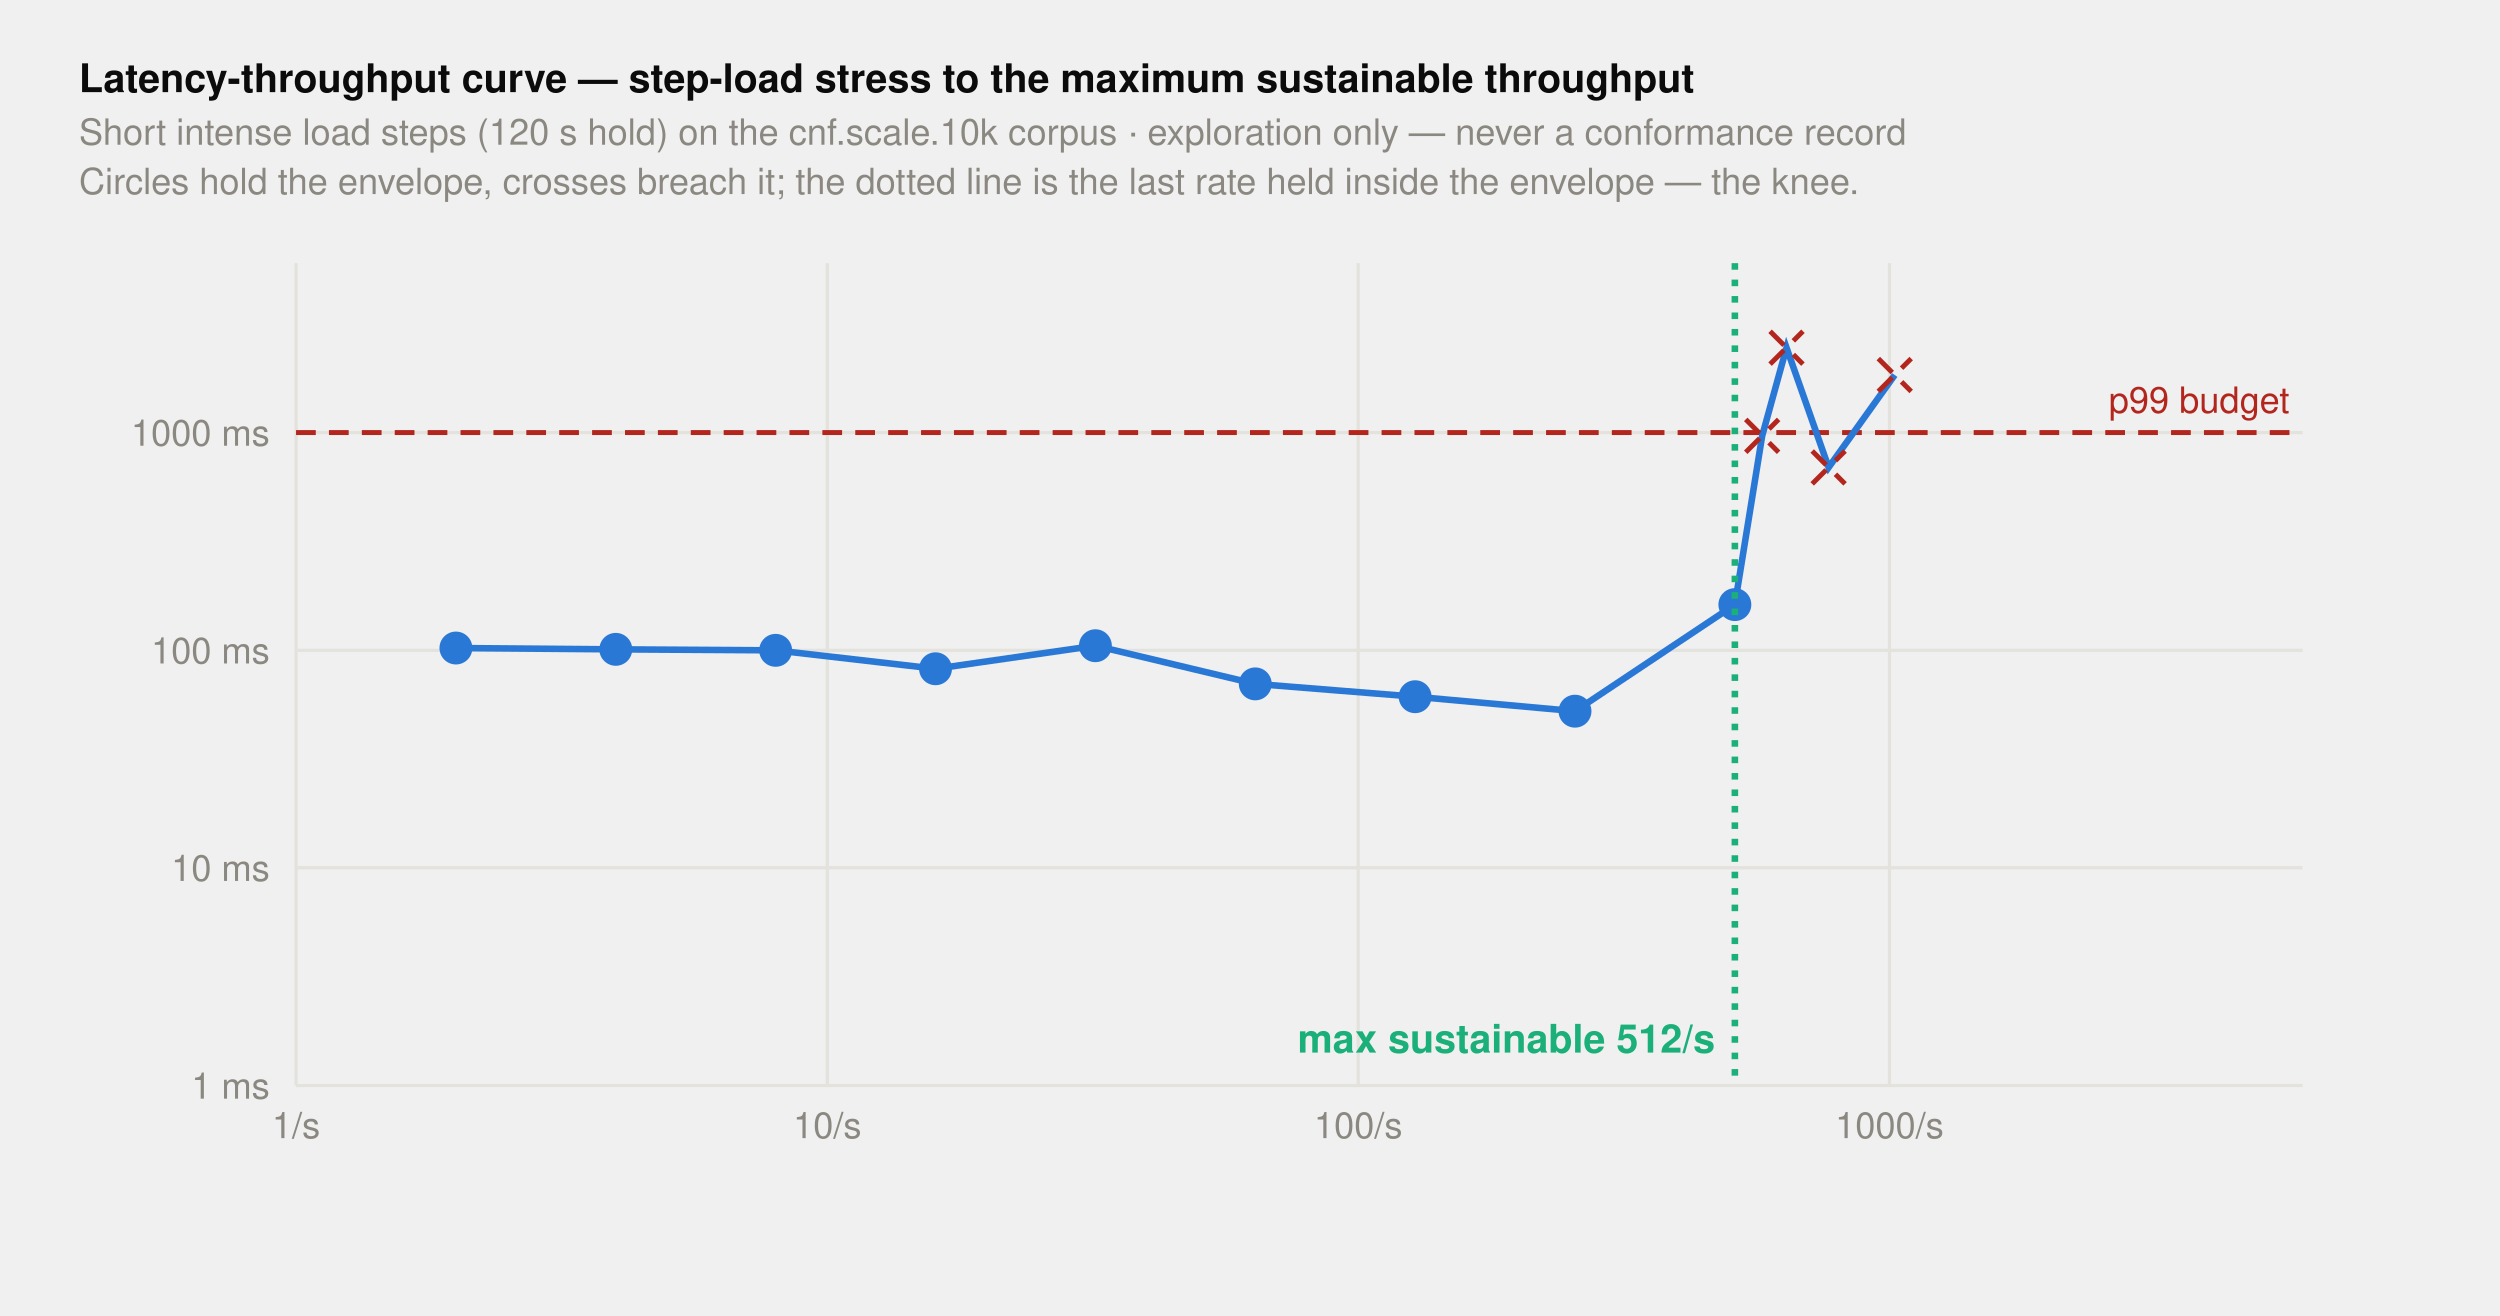
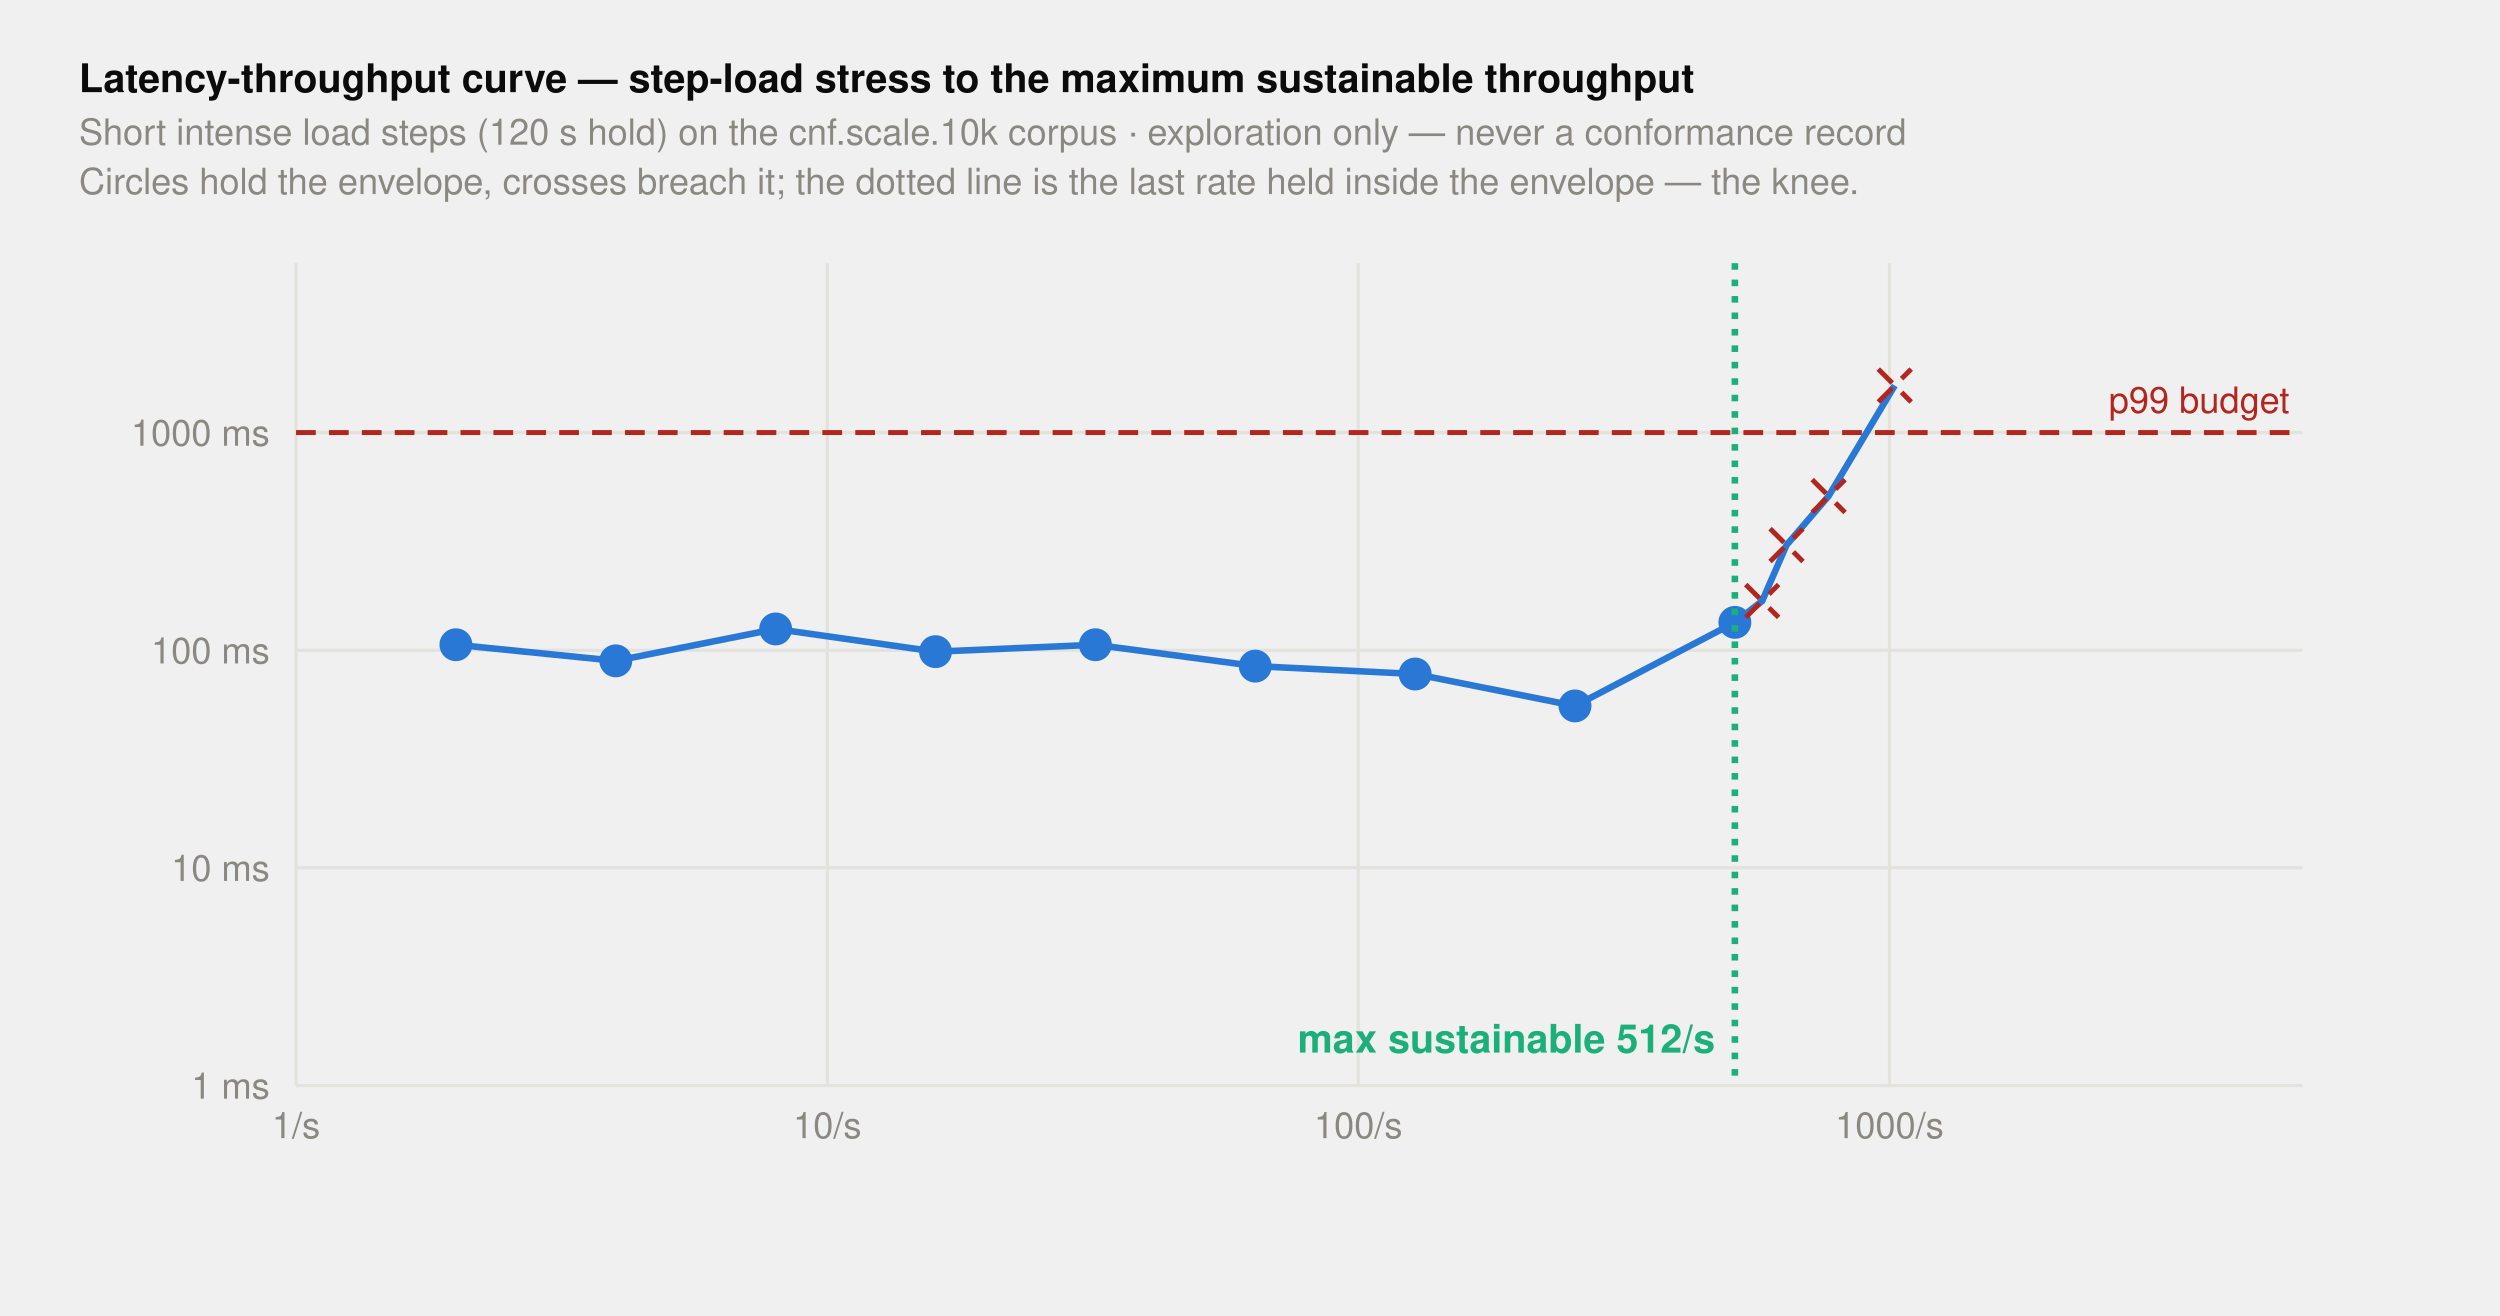
<svg xmlns="http://www.w3.org/2000/svg" viewBox="0 0 760 400" width="760" height="400" role="img">
  <style>
text { fill: #52514e; font: 12px -apple-system, 'Segoe UI', Helvetica, Arial, sans-serif; }
.title { fill: #0b0b0b; font-weight: 600; }
.muted { fill: #8a8880; font-size: 11px; }
.grid { stroke: #e4e2dd; stroke-width: 1; }
.p50 { fill: #7db4ea; } .p90 { fill: #3d7fd0; } .p99 { fill: #1b5cab; }
.measured { fill: #2a78d6; }
.floor { fill: none; stroke: #8a8880; stroke-width: 1.5; stroke-dasharray: 4 3; }
.earned { fill: #1baf7a; font-weight: 600; }
.notearned { fill: #b3261e; font-weight: 600; }
.slo { stroke: #b3261e; stroke-width: 1.5; stroke-dasharray: 6 4; }
.slotext { fill: #b3261e; font-size: 11px; }
.sut { stroke: #2a78d6; fill: none; stroke-width: 1.8; }
.db { stroke: #8a8880; fill: none; stroke-width: 1.6; stroke-dasharray: 5 3; }
.warm { fill: #efede8; }
.curve { stroke: #2a78d6; fill: none; stroke-width: 2; }
.cmp { stroke: #8a8880; fill: none; stroke-width: 2; stroke-dasharray: 7 4; }
.cmpfill { fill: #8a8880; }
.knee { stroke: #1baf7a; stroke-width: 2; stroke-dasharray: 2 3; }
@media (prefers-color-scheme: dark) {
text { fill: #c3c2b7; }
.title { fill: #ffffff; }
.muted { fill: #8f8e85; }
.grid { stroke: #3a3a38; }
.p50 { fill: #3d5f82; } .p90 { fill: #3987e5; } .p99 { fill: #9ec7ef; }
.measured { fill: #3987e5; }
.floor { stroke: #8f8e85; }
.earned { fill: #26c78d; }
.notearned { fill: #e5484d; }
.slo { stroke: #e5484d; }
.slotext { fill: #e5484d; }
.sut { stroke: #3987e5; }
.db { stroke: #8f8e85; }
.warm { fill: #2a2a28; }
.curve { stroke: #3987e5; }
.cmp { stroke: #8f8e85; }
.cmpfill { fill: #8f8e85; }
.knee { stroke: #26c78d; }
}
</style>
  <text x="24" y="28" class="title">Latency-throughput curve — step-load stress to the maximum sustainable throughput</text>
  <text x="24" y="44" class="muted">Short intense load steps (120 s hold) on the cnf.scale.10k corpus · exploration only — never a conformance record</text>
  <text x="24" y="59" class="muted">Circles hold the envelope, crosses breach it; the dotted line is the last rate held inside the envelope — the knee.</text>
  <line x1="90.0" y1="80" x2="90.0" y2="330" class="grid" />
  <text x="90.0" y="346.0" class="muted" text-anchor="middle">1/s</text>
  <line x1="251.5" y1="80" x2="251.5" y2="330" class="grid" />
  <text x="251.5" y="346.0" class="muted" text-anchor="middle">10/s</text>
  <line x1="412.9" y1="80" x2="412.9" y2="330" class="grid" />
  <text x="412.9" y="346.0" class="muted" text-anchor="middle">100/s</text>
  <line x1="574.4" y1="80" x2="574.4" y2="330" class="grid" />
  <text x="574.4" y="346.0" class="muted" text-anchor="middle">1000/s</text>
  <line x1="90" y1="330.0" x2="700" y2="330.0" class="grid" />
  <text x="82.0" y="334.0" class="muted" text-anchor="end">1 ms</text>
  <line x1="90" y1="263.8" x2="700" y2="263.8" class="grid" />
  <text x="82.0" y="267.8" class="muted" text-anchor="end">10 ms</text>
  <line x1="90" y1="197.7" x2="700" y2="197.7" class="grid" />
  <text x="82.0" y="201.7" class="muted" text-anchor="end">100 ms</text>
  <line x1="90" y1="131.5" x2="700" y2="131.5" class="grid" />
  <text x="82.0" y="135.5" class="muted" text-anchor="end">1000 ms</text>
  <line x1="90" y1="131.5" x2="700" y2="131.5" class="slo" />
  <text x="696.0" y="125.5" class="slotext" text-anchor="end">p99 budget</text>
-   <path d="M138.6,197.0 L187.2,197.4 L235.8,197.7 L284.4,203.3 L333.0,196.3 L381.6,207.9 L430.2,211.8 L478.8,216.2 L527.4,183.8 L535.7,132.5 L543.1,105.7 L555.9,142.1 L576.0,114.0" class="curve" />
-   <circle cx="138.6" cy="197.0" r="5" class="measured" />
-   <circle cx="187.2" cy="197.4" r="5" class="measured" />
-   <circle cx="235.8" cy="197.7" r="5" class="measured" />
-   <circle cx="284.4" cy="203.3" r="5" class="measured" />
-   <circle cx="333.0" cy="196.3" r="5" class="measured" />
-   <circle cx="381.6" cy="207.9" r="5" class="measured" />
-   <circle cx="430.2" cy="211.8" r="5" class="measured" />
-   <circle cx="478.8" cy="216.2" r="5" class="measured" />
-   <circle cx="527.4" cy="183.8" r="5" class="measured" />
-   <path d="M530.7,127.5 L540.7,137.5 M530.7,137.5 L540.7,127.5" class="slo" stroke-width="2" />
-   <path d="M538.1,100.7 L548.1,110.7 M538.1,110.7 L548.1,100.7" class="slo" stroke-width="2" />
-   <path d="M550.9,137.1 L560.9,147.1 M550.9,147.1 L560.9,137.1" class="slo" stroke-width="2" />
-   <path d="M571.0,109.0 L581.0,119.0 M571.0,119.0 L581.0,109.0" class="slo" stroke-width="2" />
+   <path d="M138.6,196.0 L187.2,200.9 L235.8,191.2 L284.4,198.1 L333.0,196.0 L381.6,202.5 L430.2,204.9 L478.8,214.6 L527.4,189.2 L535.7,182.7 L543.1,165.7 L555.9,150.8 L576.0,117.2" class="curve" />
+   <circle cx="138.6" cy="196.0" r="5" class="measured" />
+   <circle cx="187.2" cy="200.9" r="5" class="measured" />
+   <circle cx="235.8" cy="191.2" r="5" class="measured" />
+   <circle cx="284.4" cy="198.1" r="5" class="measured" />
+   <circle cx="333.0" cy="196.0" r="5" class="measured" />
+   <circle cx="381.6" cy="202.5" r="5" class="measured" />
+   <circle cx="430.2" cy="204.9" r="5" class="measured" />
+   <circle cx="478.8" cy="214.6" r="5" class="measured" />
+   <circle cx="527.4" cy="189.2" r="5" class="measured" />
+   <path d="M530.7,177.7 L540.7,187.7 M530.7,187.7 L540.7,177.7" class="slo" stroke-width="2" />
+   <path d="M538.1,160.7 L548.1,170.7 M538.1,170.7 L548.1,160.7" class="slo" stroke-width="2" />
+   <path d="M550.9,145.8 L560.9,155.8 M550.9,155.8 L560.9,145.8" class="slo" stroke-width="2" />
+   <path d="M571.0,112.2 L581.0,122.2 M571.0,122.2 L581.0,112.2" class="slo" stroke-width="2" />
  <line x1="527.4" y1="80" x2="527.4" y2="330" class="knee" />
  <text x="521.4" y="320.0" class="earned" text-anchor="end">max sustainable 512/s</text>
</svg>
